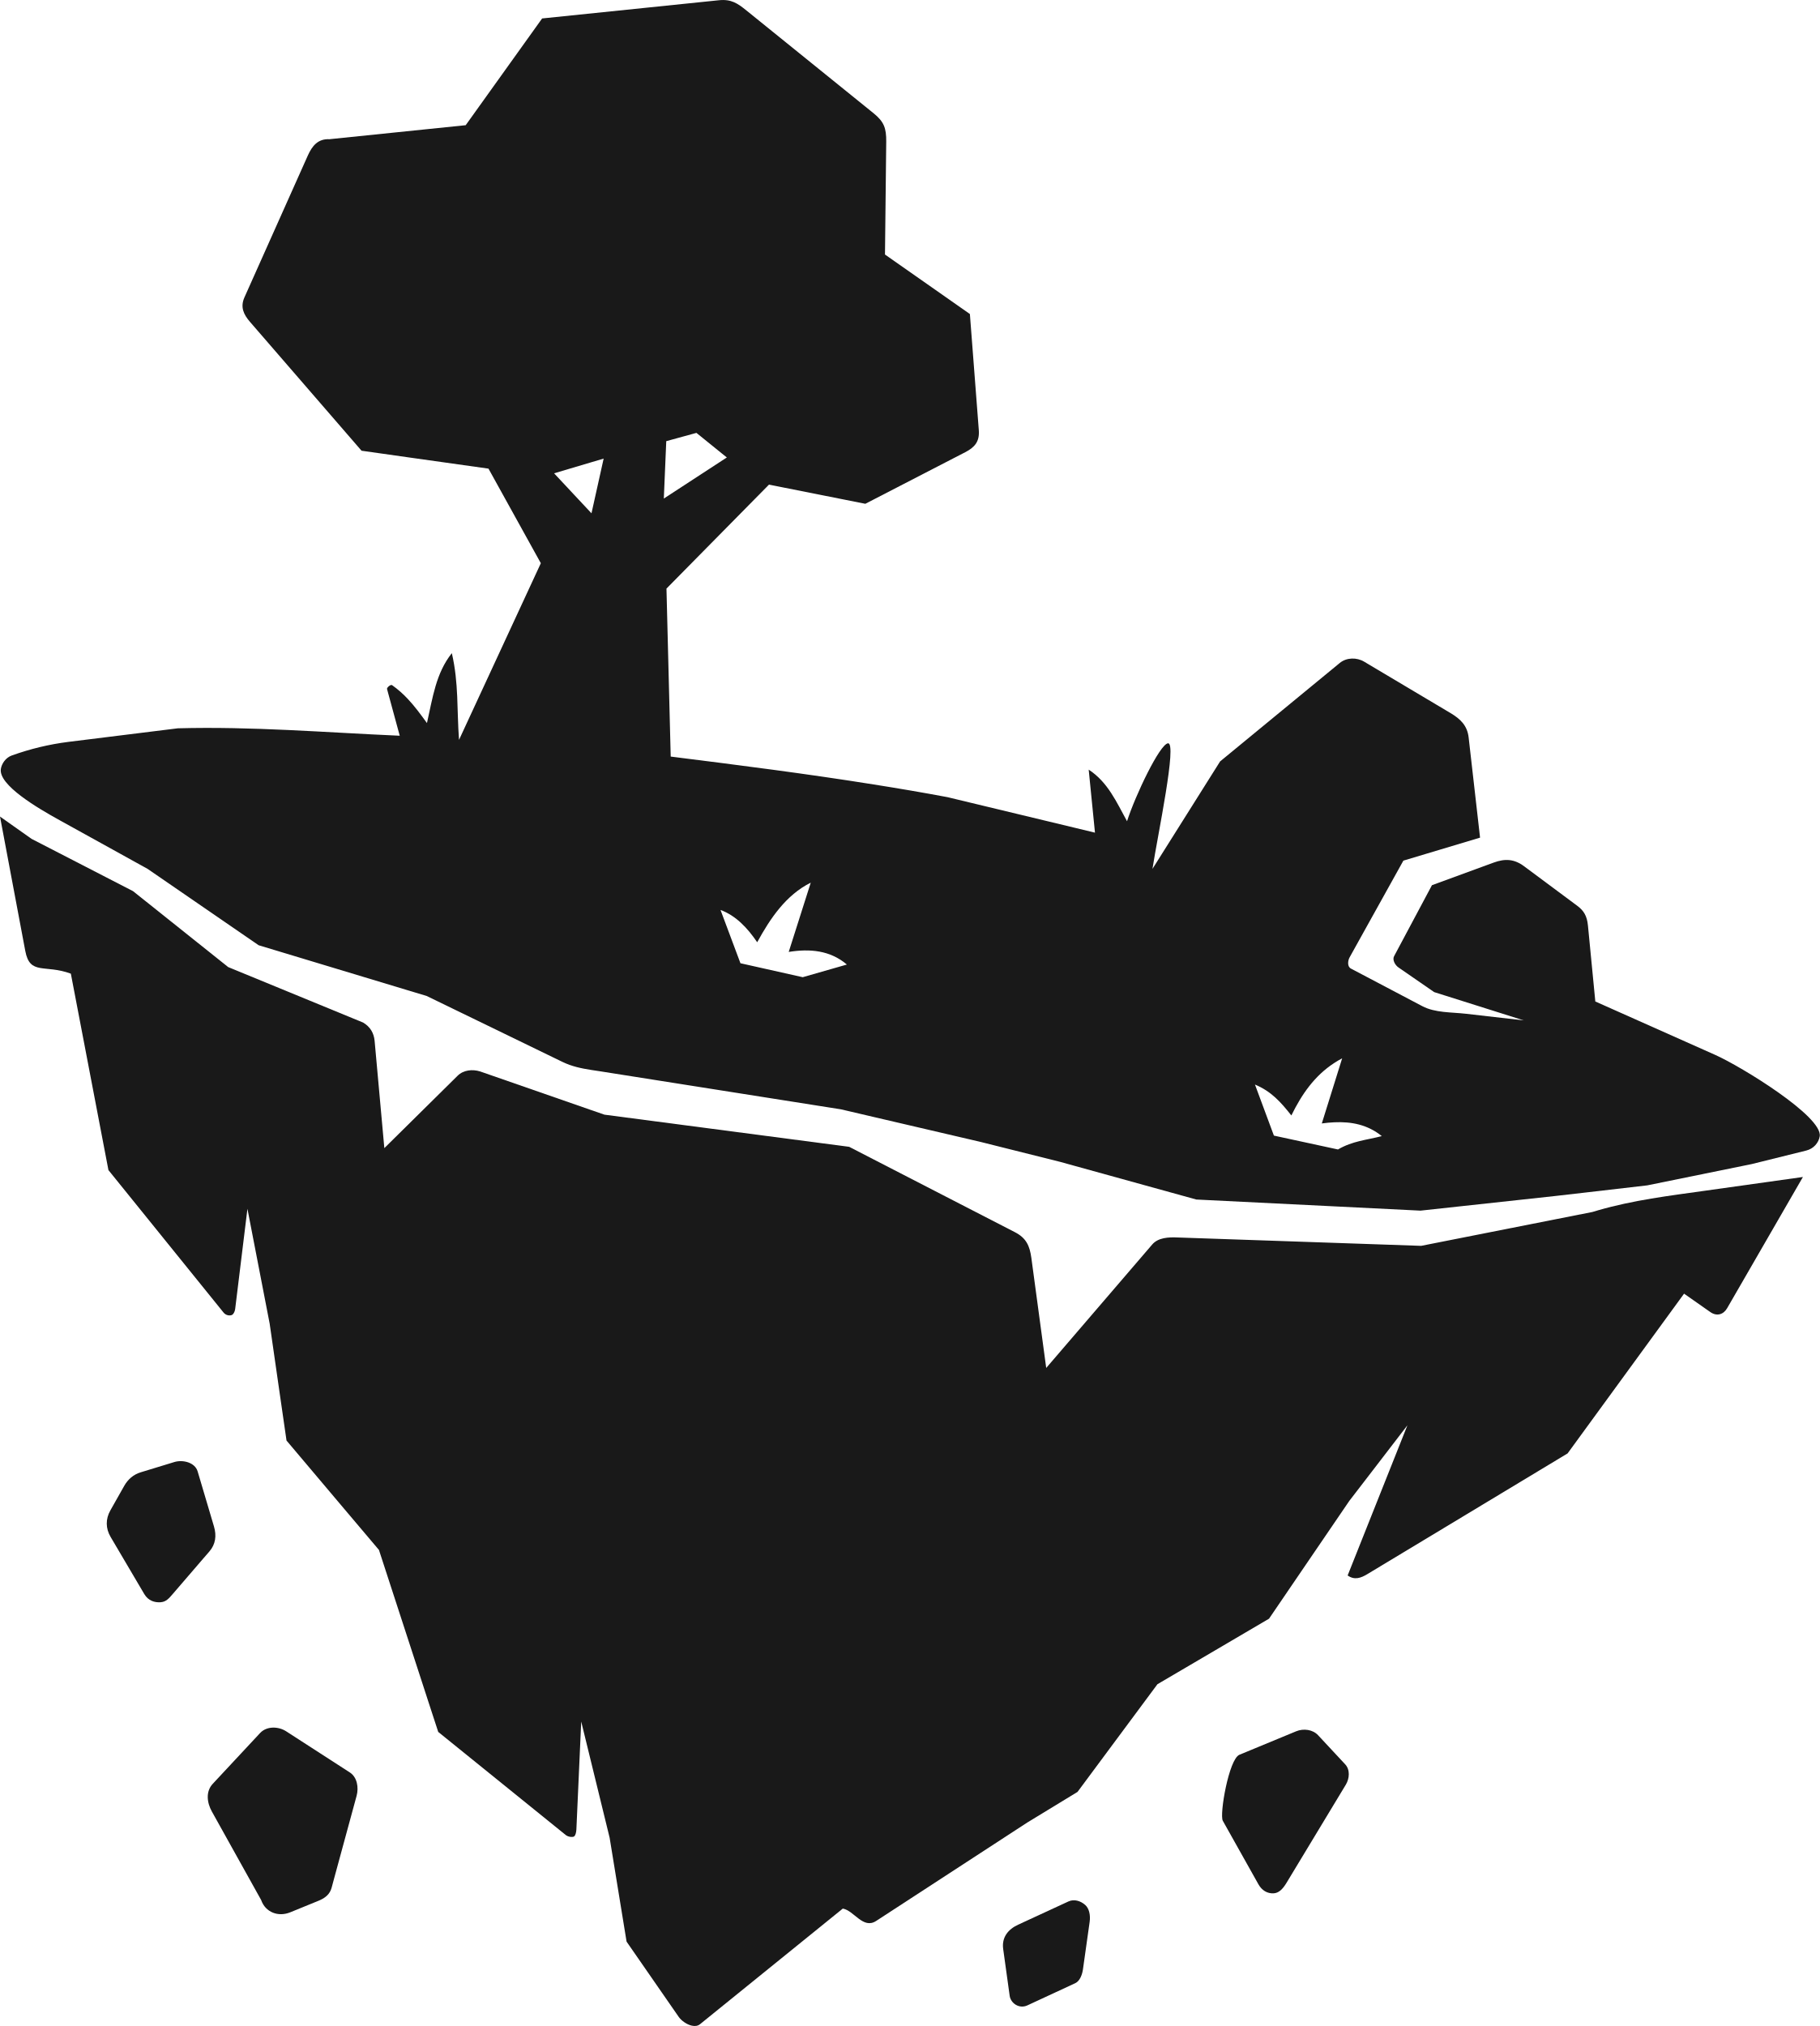
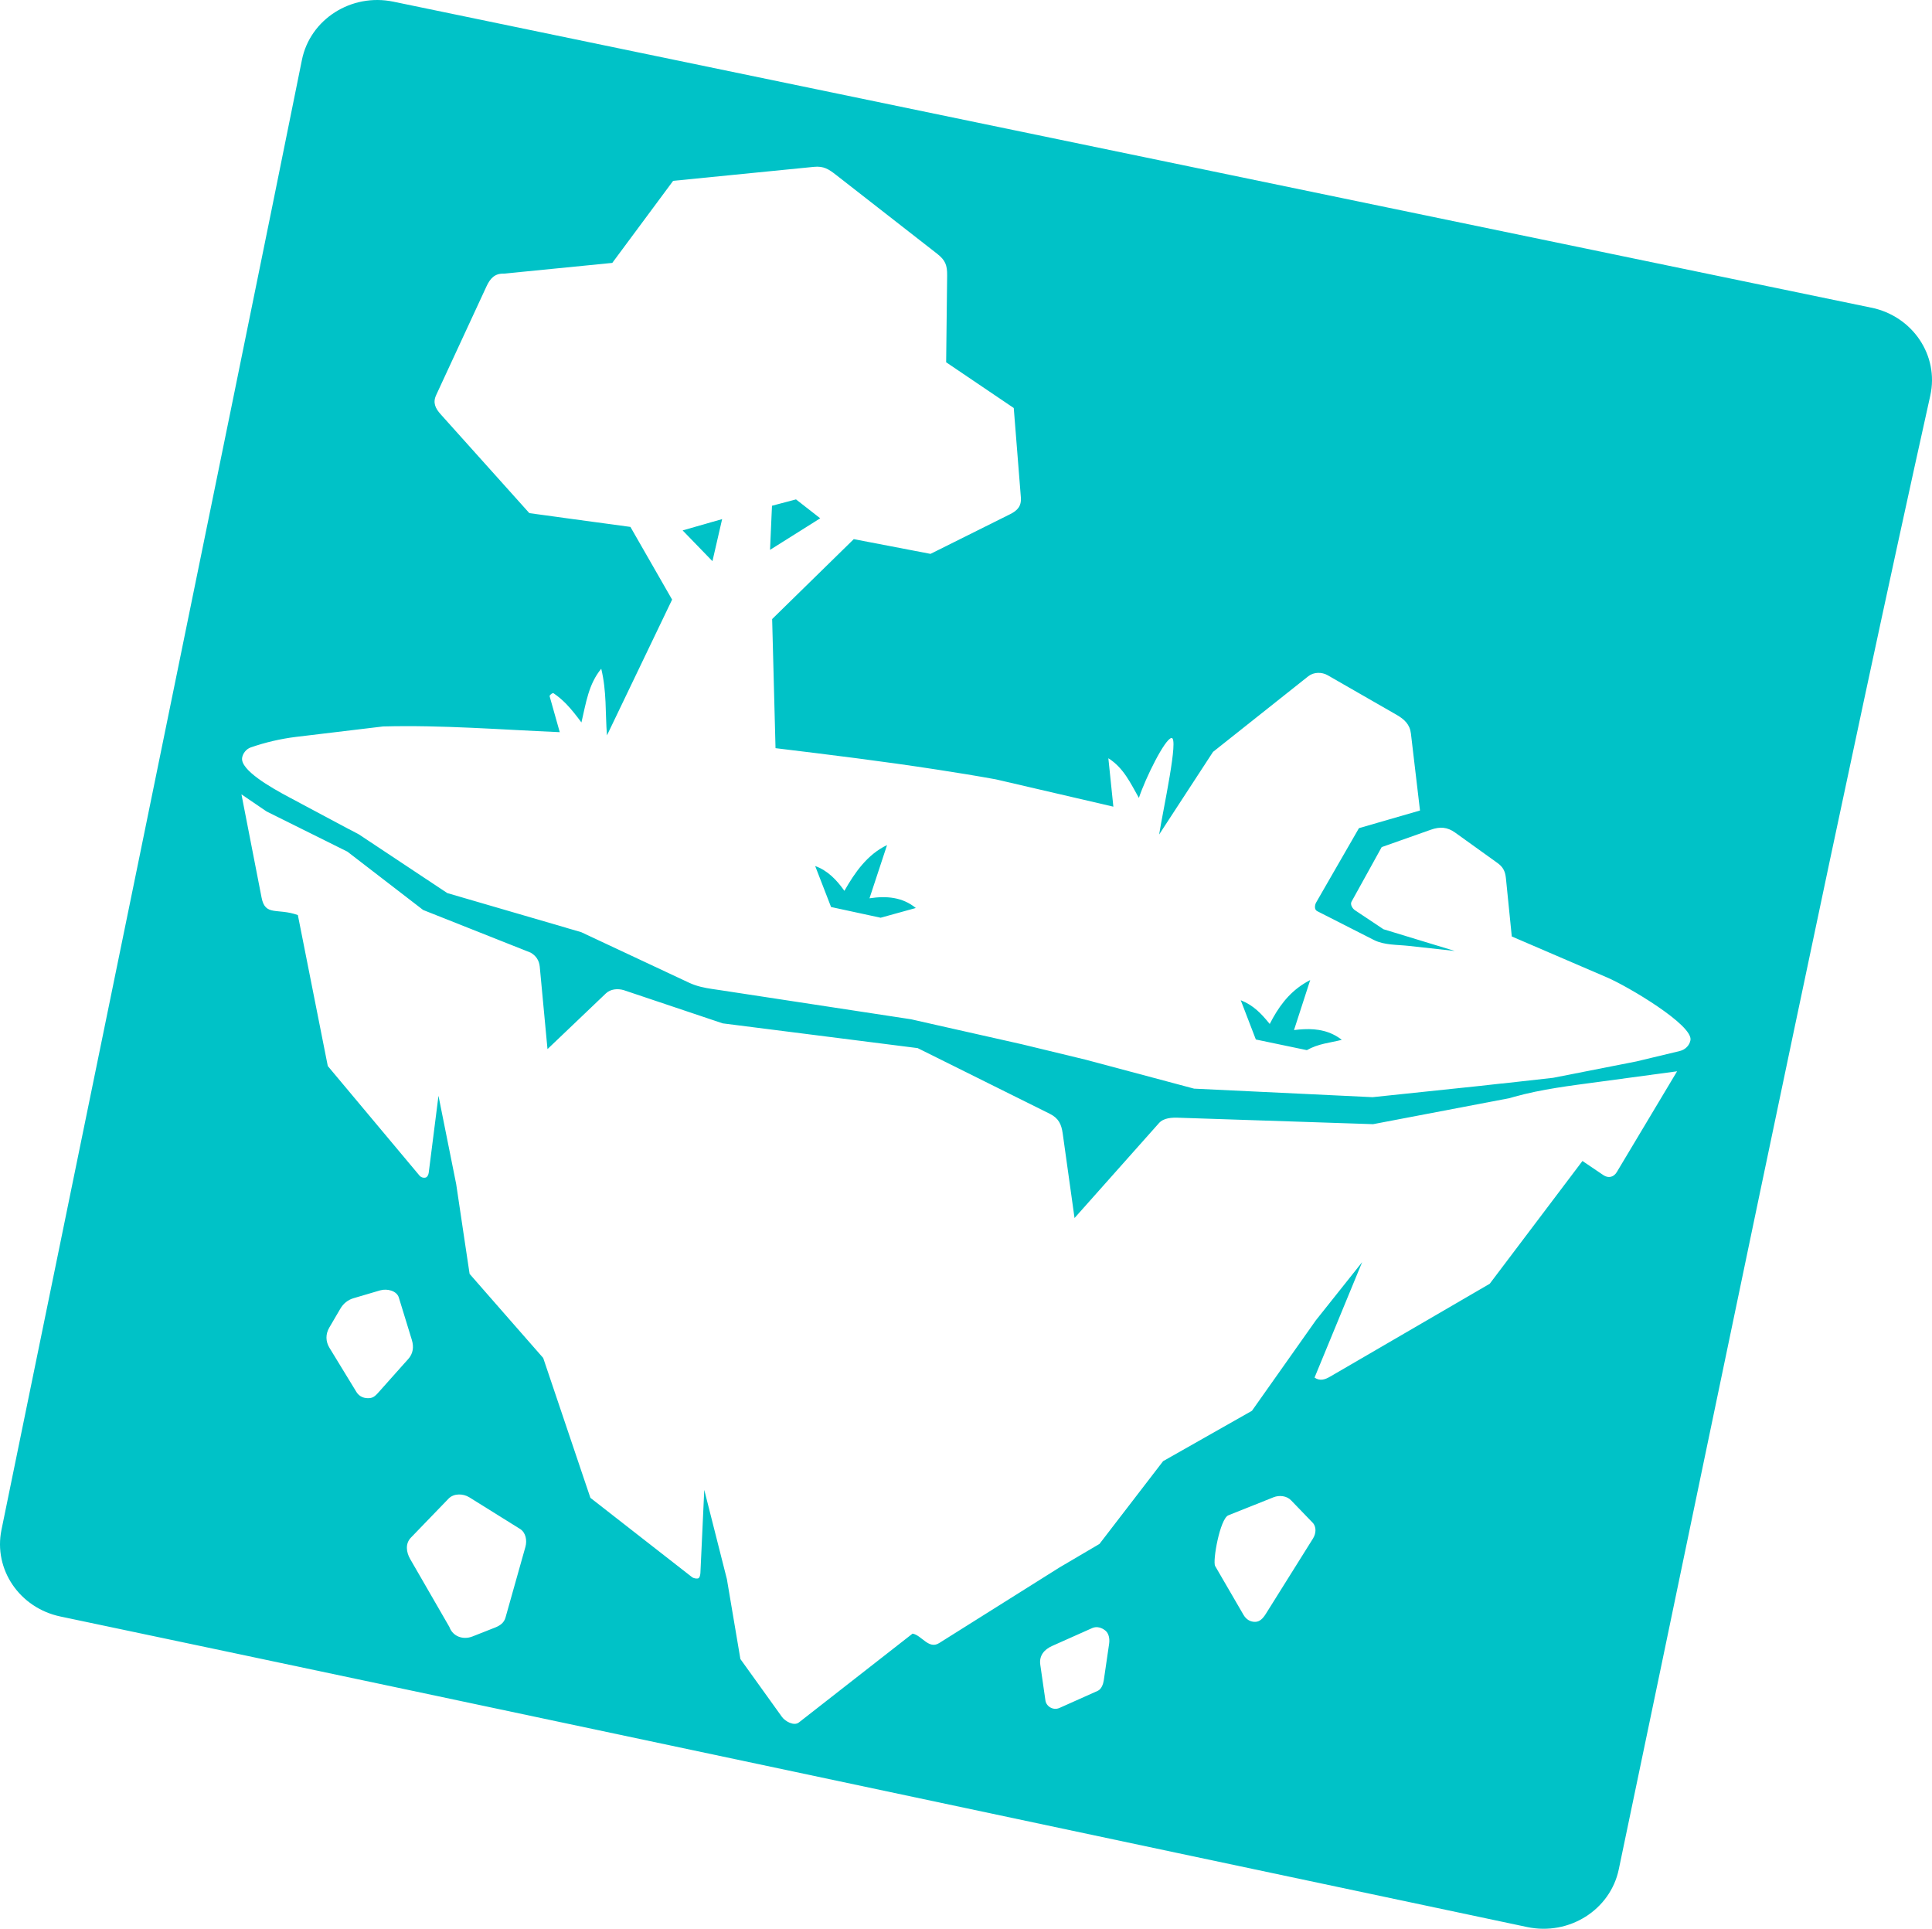
- <svg xmlns="http://www.w3.org/2000/svg" id="Camada_2" data-name="Camada 2" viewBox="0 0 365.02 406.34">
+ <svg xmlns="http://www.w3.org/2000/svg" id="Camada_2" data-name="Camada 2" viewBox="0 0 486.66 485.84">
  <defs>
    <style>
      .cls-1 {
-         fill: #191919;
+         fill: #00c2c7;
      }
    </style>
  </defs>
  <g id="Camada_1-2" data-name="Camada 1">
-     <g>
-       <path class="cls-1" d="M41.98,311.19l-1.18,1.36-6.05,7.03c-.83.96-1.41,1.7-2.55,1.77-1.17.08-2.45-.28-3.26-1.64l-6.76-11.47c-1-1.69-1.02-3.58-.05-5.3l2.78-4.92c.74-1.32,1.86-2.29,3.31-2.73l6.75-2.06s.02-.01.03-.01c1.71-.5,4.11.1,4.64,1.88l3.28,11.06c.54,1.84.34,3.55-.94,5.03Z" />
-       <path class="cls-1" d="M71.53,360.17l-4.44,16.31-.58,2.15c-.05.17-.1.33-.17.48-.46,1.06-1.36,1.66-2.42,2.1l-5.71,2.33c-2.38.97-4.97.02-5.83-2.47l-4.93-8.85-4.95-8.89c-.98-1.75-1.29-4.01.19-5.58l9.48-10.17c1.31-1.41,3.65-1.36,5.22-.35l12.77,8.25c1.48.95,1.82,3.02,1.37,4.69Z" />
-       <path class="cls-1" d="M217.68,382.07c.76.67,1.08,2,.88,3.4l-1.34,9.5c-.14,1-.59,2.34-1.54,2.78l-9.62,4.46c-1.63.75-3.33-.43-3.54-1.93l-1.3-9.37c-.33-2.36,1-3.97,3-4.89l10.09-4.66c1.12-.52,2.43-.13,3.37.71Z" />
-       <path class="cls-1" d="M269.82,353.86c1.01,1.08.87,2.84.13,4.07l-11.92,19.73c-.77,1.27-1.55,2.01-2.56,2.07-1.29.07-2.37-.59-3.06-1.82l-7.14-12.73c-.7-1.25,1.22-12.37,3.33-13.24l11.39-4.71c1.46-.6,3.32-.37,4.4.8l5.43,5.83Z" />
-       <path class="cls-1" d="M342.1,238.8l19.53-2.74-15.19,26.3c-.75,1.31-2.09,1.69-3.37.8l-5.28-3.7-1.29,1.77-22.07,30.27-3.9,2.35-19.97,12.04-16.28,9.81c-1.32.8-2.59,1.26-3.97.28l8.4-21.1,2.73-6.86.86-2.16-.86,1.12-6.07,7.9-4.73,6.15-9.53,13.98-6.57,9.64-13.4,7.87-8.98,5.27-16.03,21.6-10.06,6.13-30.33,19.75c-2.64,1.72-4.42-2.08-6.69-2.48l-28.64,23.19c-.46.37-1.05.43-1.65.29-1.04-.23-2.1-1.02-2.61-1.74l-10.47-15.11-.04-.24-3.36-20.6-5.7-23.3-.97,21.66c-.03.58-.19,1.24-.49,1.4-.36.18-1.18.07-1.65-.31l-25.57-20.67-2.03-6.22-1.02-3.14-8.84-27.14-7.57-8.95-10.97-12.99-1.41-9.75-1.73-12.03-.24-1.66-4.46-23.04-2.46,20.1c-.08.59-.37,1.07-.67,1.2-.46.19-1.2.08-1.66-.49l-19.12-23.66-3.97-4.91-6.86-35.85-.68-3.55c-5.2-1.93-8.21.4-9.14-4.56l-5.07-26.95,6.34,4.48,14.81,7.63,5.51,2.84h.01l19.1,15.24,27.07,11.13c1.41.84,2.15,2.08,2.3,3.66l1.95,21.52,4.69-4.63,10.02-9.9c1.16-1.14,2.95-1.33,4.5-.85l22.34,7.77,2.6.9,49.09,6.45,4.89,2.52,28.37,14.61c2.27,1.17,2.95,2.75,3.28,5.15l2.98,22.07,6.2-7.22,15.06-17.54c1.19-1.39,3.27-1.49,5.06-1.41l31.46,1.08,17.42.6,34.35-6.79,1.11-.33c7.14-2.06,14.19-2.91,21.59-3.95Z" />
-       <path class="cls-1" d="M344.03,211.57l-24.04-10.71-1.48-15.23c-.19-1.93-.82-2.99-2.18-3.99l-10.6-7.88c-2-1.49-3.83-1.6-6.15-.75l-12.36,4.53-7.6,14.25c-.38.72.21,1.78.88,2.24l7.17,4.95,17.96,5.67-11.63-1.33c-2.9-.33-6.14-.17-8.71-1.52l-.4-.21-13.92-7.33c-.78-.41-.62-1.61-.26-2.26l2.3-4.14,8.48-15.25,15.38-4.61-2.29-20.1c-.27-2.37-1.64-3.7-3.64-4.89l-17.33-10.31c-1.47-.87-3.5-.86-4.87.26l-24.01,19.75-13.57,21.56c1.07-6.88,5-25.41,3.11-25.19-1.65.19-6.53,10.39-8.21,15.63-2.1-3.82-3.84-7.84-7.69-10.35l1.26,12.64-3.97-.96-25.61-6.16c-4.96-.93-9.9-1.77-14.83-2.55-13.53-2.16-27.01-3.87-40.69-5.59l-.85-33.69,20.56-20.85,19.33,3.84,1.65-.85,18.38-9.49c1.9-.98,2.9-2.12,2.73-4.41l-1.79-23.31-17.03-11.93.25-22.62c.03-2.74-.45-4.02-2.53-5.71l-25.5-20.61c-1.79-1.45-3.07-2.32-5.55-2.06l-35.44,3.65-15.33,21.41-27.34,2.81c-2.3-.11-3.46,1.34-4.33,3.28l-12.71,28.44c-.87,1.95-.17,3.43,1.11,4.91l22.38,25.85,4.33.61,4.93.7,16.2,2.28,10.5,18.97-16.41,35.43c-.45-6.03-.04-11.36-1.44-17.39-3.2,4.02-3.84,8.93-4.99,14.02-1.25-1.72-2.45-3.36-3.86-4.86-.93-.99-1.95-1.9-3.13-2.74-.3-.21-1.09.5-1.02.76l.22.82,2.33,8.56c-15.07-.66-29.57-1.89-44.5-1.49l-21.93,2.72c-3.96.5-7.69,1.41-11.38,2.73-1.24.44-2.04,1.65-2.2,2.71-.48,3.19,7.18,7.74,11.85,10.31l10.62,5.87,4.48,2.48,2.48,1.37,22.28,15.32,29.9,9.03,3.79,1.14,27.23,13.22c1.92.93,3.8,1.31,5.84,1.63.6.09,1.21.18,1.85.28l48.19,7.61,6.54,1.53,21.4,4.99,16.12,4.04,2.92.81,24.3,6.72,27.67,1.37,17.29.86,26.88-2.92,5.67-.65,12.94-1.5,20.95-4.27,10.93-2.71c1.49-.37,2.48-1.54,2.71-2.84.69-3.94-15.71-14.01-20.97-16.35ZM118.64,102.95l-7.5-8.02,7.5-2.23,2.44-.72-2.44,10.97ZM133.53,91.01l.11-2.53,6.05-1.66,5.18,4.19.92.74-12.64,8.24.38-8.98ZM161.01,195.99l-12.49-2.8-4-10.69c3.11,1.16,5.37,3.57,7.36,6.48,2.59-4.74,5.76-9.48,10.74-11.95l-4.42,13.89c4.27-.68,8.31-.32,11.67,2.53l-8.86,2.54ZM268.37,230.54l-.74-.16-12.11-2.62-3.8-10.24c3.24,1.35,5.15,3.47,7.3,6.2,2.08-4.24,4.63-7.94,8.61-10.53.5-.33,1.03-.64,1.58-.93l-1.58,5.06-2.5,8c.84-.11,1.68-.2,2.5-.23,3.47-.16,6.7.48,9.53,2.77-3.03.79-5.84.96-8.79,2.68Z" />
-     </g>
+     <path class="cls-1" d="M179.46,131.46l-7.5,2.15,7.5,7.74,2.44-10.59-2.44.69ZM205.69,129.83l-5.18-4.04-6.05,1.6-.11,2.44-.38,8.67,12.64-7.95-.92-.71ZM219.02,226.27l4.42-13.41c-4.98,2.38-8.15,6.96-10.74,11.53-1.99-2.81-4.25-5.14-7.36-6.25l4,10.32,12.49,2.7,8.86-2.45c-3.36-2.75-7.4-3.1-11.67-2.44ZM328.45,259.25c-.82.03-1.66.12-2.5.22l2.5-7.72,1.58-4.88c-.55.28-1.08.58-1.58.9-3.98,2.5-6.53,6.07-8.61,10.16-2.15-2.64-4.06-4.68-7.3-5.98l3.8,9.88,12.11,2.53.74.15c2.95-1.66,5.76-1.82,8.79-2.59-2.83-2.21-6.06-2.83-9.53-2.67ZM328.45,259.25c-.82.03-1.66.12-2.5.22l2.5-7.72,1.58-4.88c-.55.28-1.08.58-1.58.9-3.98,2.5-6.53,6.07-8.61,10.16-2.15-2.64-4.06-4.68-7.3-5.98l3.8,9.88,12.11,2.53.74.15c2.95-1.66,5.76-1.82,8.79-2.59-2.83-2.21-6.06-2.83-9.53-2.67ZM219.02,226.27l4.42-13.41c-4.98,2.38-8.15,6.96-10.74,11.53-1.99-2.81-4.25-5.14-7.36-6.25l4,10.32,12.49,2.7,8.86-2.45c-3.36-2.75-7.4-3.1-11.67-2.44ZM205.69,129.83l-5.18-4.04-6.05,1.6-.11,2.44-.38,8.67,12.64-7.95-.92-.71ZM179.46,131.46l-7.5,2.15,7.5,7.74,2.44-10.59-2.44.69ZM179.46,131.46l-7.5,2.15,7.5,7.74,2.44-10.59-2.44.69ZM205.69,129.83l-5.18-4.04-6.05,1.6-.11,2.44-.38,8.67,12.64-7.95-.92-.71ZM219.02,226.27l4.42-13.41c-4.98,2.38-8.15,6.96-10.74,11.53-1.99-2.81-4.25-5.14-7.36-6.25l4,10.32,12.49,2.7,8.86-2.45c-3.36-2.75-7.4-3.1-11.67-2.44ZM328.45,259.25c-.82.03-1.66.12-2.5.22l2.5-7.72,1.58-4.88c-.55.28-1.08.58-1.58.9-3.98,2.5-6.53,6.07-8.61,10.16-2.15-2.64-4.06-4.68-7.3-5.98l3.8,9.88,12.11,2.53.74.15c2.95-1.66,5.76-1.82,8.79-2.59-2.83-2.21-6.06-2.83-9.53-2.67ZM328.45,259.25c-.82.03-1.66.12-2.5.22l2.5-7.72,1.58-4.88c-.55.28-1.08.58-1.58.9-3.98,2.5-6.53,6.07-8.61,10.16-2.15-2.64-4.06-4.68-7.3-5.98l3.8,9.88,12.11,2.53.74.15c2.95-1.66,5.76-1.82,8.79-2.59-2.83-2.21-6.06-2.83-9.53-2.67ZM219.02,226.27l4.42-13.41c-4.98,2.38-8.15,6.96-10.74,11.53-1.99-2.81-4.25-5.14-7.36-6.25l4,10.32,12.49,2.7,8.86-2.45c-3.36-2.75-7.4-3.1-11.67-2.44ZM205.69,129.83l-5.18-4.04-6.05,1.6-.11,2.44-.38,8.67,12.64-7.95-.92-.71ZM179.46,131.46l-7.5,2.15,7.5,7.74,2.44-10.59-2.44.69ZM179.46,131.46l-7.5,2.15,7.5,7.74,2.44-10.59-2.44.69ZM205.69,129.83l-5.18-4.04-6.05,1.6-.11,2.44-.38,8.67,12.64-7.95-.92-.71ZM219.02,226.27l4.42-13.41c-4.98,2.38-8.15,6.96-10.74,11.53-1.99-2.81-4.25-5.14-7.36-6.25l4,10.32,12.49,2.7,8.86-2.45c-3.36-2.75-7.4-3.1-11.67-2.44ZM328.45,259.25c-.82.03-1.66.12-2.5.22l2.5-7.72,1.58-4.88c-.55.28-1.08.58-1.58.9-3.98,2.5-6.53,6.07-8.61,10.16-2.15-2.64-4.06-4.68-7.3-5.98l3.8,9.88,12.11,2.53.74.15c2.95-1.66,5.76-1.82,8.79-2.59-2.83-2.21-6.06-2.83-9.53-2.67ZM378.29,272.91l-5.67.63-26.88,2.82-17.29-.83-27.67-1.32-24.3-6.49-2.92-.78-16.12-3.9-21.4-4.82-6.54-1.48-48.19-7.35c-.64-.1-1.25-.18-1.85-.27-2.04-.31-3.92-.68-5.84-1.57l-27.23-12.76-3.79-1.1v26.09l10.02-9.56c1.16-1.1,2.95-1.28,4.5-.82l22.34,7.5,2.6.87,49.09,6.23,4.89,2.43,28.37,14.1c2.27,1.13,2.95,2.65,3.28,4.97l2.98,21.3,6.2-6.97,15.06-16.93c1.19-1.34,3.27-1.44,5.06-1.36l31.46,1.04,17.42.58,34.35-6.55c.37-.11.74-.21,1.11-.32l-3.04-3.39ZM342.26,318.99v1l.86-2.08-.86,1.08ZM328.45,259.25v5.11l.74.15c2.95-1.66,5.76-1.82,8.79-2.59-2.83-2.21-6.06-2.83-9.53-2.67ZM328.45,247.76v3.99l1.58-4.88c-.55.28-1.08.58-1.58.9ZM328.45,259.25c-.82.03-1.66.12-2.5.22l2.5-7.72,1.58-4.88c-.55.28-1.08.58-1.58.9-3.98,2.5-6.53,6.07-8.61,10.16-2.15-2.64-4.06-4.68-7.3-5.98l3.8,9.88,12.11,2.53.74.15c2.95-1.66,5.76-1.82,8.79-2.59-2.83-2.21-6.06-2.83-9.53-2.67ZM219.02,226.27l4.42-13.41c-4.98,2.38-8.15,6.96-10.74,11.53-1.99-2.81-4.25-5.14-7.36-6.25l4,10.32,12.49,2.7,8.86-2.45c-3.36-2.75-7.4-3.1-11.67-2.44ZM205.69,129.83l-5.18-4.04-6.05,1.6-.11,2.44-.38,8.67,12.64-7.95-.92-.71ZM179.46,131.46l-7.5,2.15,7.5,7.74,2.44-10.59-2.44.69ZM179.46,131.46l-7.5,2.15,7.5,7.74,2.44-10.59-2.44.69ZM205.69,129.83l-5.18-4.04-6.05,1.6-.11,2.44-.38,8.67,12.64-7.95-.92-.71ZM219.02,226.27l4.42-13.41c-4.98,2.38-8.15,6.96-10.74,11.53-1.99-2.81-4.25-5.14-7.36-6.25l4,10.32,12.49,2.7,8.86-2.45c-3.36-2.75-7.4-3.1-11.67-2.44ZM328.45,259.25c-.82.03-1.66.12-2.5.22l2.5-7.72,1.58-4.88c-.55.28-1.08.58-1.58.9-3.98,2.5-6.53,6.07-8.61,10.16-2.15-2.64-4.06-4.68-7.3-5.98l3.8,9.88,12.11,2.53.74.15c2.95-1.66,5.76-1.82,8.79-2.59-2.83-2.21-6.06-2.83-9.53-2.67ZM378.29,272.91l-5.67.63-26.88,2.82-17.29-.83-27.67-1.32-24.3-6.49-2.92-.78-16.12-3.9-21.4-4.82-6.54-1.48-48.19-7.35c-.64-.1-1.25-.18-1.85-.27-2.04-.31-3.92-.68-5.84-1.57l-27.23-12.76-3.79-1.1v26.09l10.02-9.56c1.16-1.1,2.95-1.28,4.5-.82l22.34,7.5,2.6.87,49.09,6.23,4.89,2.43,28.37,14.1c2.27,1.13,2.95,2.65,3.28,4.97l2.98,21.3,6.2-6.97,15.06-16.93c1.19-1.34,3.27-1.44,5.06-1.36l31.46,1.04,17.42.58,34.35-6.55c.37-.11.74-.21,1.11-.32l-3.04-3.39ZM342.26,318.99v1l.86-2.08-.86,1.08ZM328.45,259.25c-.82.03-1.66.12-2.5.22l2.5-7.72,1.58-4.88c-.55.28-1.08.58-1.58.9-3.98,2.5-6.53,6.07-8.61,10.16-2.15-2.64-4.06-4.68-7.3-5.98l3.8,9.88,12.11,2.53.74.15c2.95-1.66,5.76-1.82,8.79-2.59-2.83-2.21-6.06-2.83-9.53-2.67ZM219.02,226.27l4.42-13.41c-4.98,2.38-8.15,6.96-10.74,11.53-1.99-2.81-4.25-5.14-7.36-6.25l4,10.32,12.49,2.7,8.86-2.45c-3.36-2.75-7.4-3.1-11.67-2.44ZM205.69,129.83l-5.18-4.04-6.05,1.6-.11,2.44-.38,8.67,12.64-7.95-.92-.71ZM179.46,131.46l-7.5,2.15,7.5,7.74,2.44-10.59-2.44.69ZM179.46,131.46l-7.5,2.15,7.5,7.74,2.44-10.59-2.44.69ZM205.69,129.83l-5.18-4.04-6.05,1.6-.11,2.44-.38,8.67,12.64-7.95-.92-.71ZM219.02,226.27l4.42-13.41c-4.98,2.38-8.15,6.96-10.74,11.53-1.99-2.81-4.25-5.14-7.36-6.25l4,10.32,12.49,2.7,8.86-2.45c-3.36-2.75-7.4-3.1-11.67-2.44ZM328.45,259.25c-.82.03-1.66.12-2.5.22l2.5-7.72,1.58-4.88c-.55.28-1.08.58-1.58.9-3.98,2.5-6.53,6.07-8.61,10.16-2.15-2.64-4.06-4.68-7.3-5.98l3.8,9.88,12.11,2.53.74.15c2.95-1.66,5.76-1.82,8.79-2.59-2.83-2.21-6.06-2.83-9.53-2.67ZM378.29,272.91l-5.67.63-26.88,2.82-17.29-.83-27.67-1.32-24.3-6.49-2.92-.78-16.12-3.9-21.4-4.82-6.54-1.48-48.19-7.35c-.64-.1-1.25-.18-1.85-.27-2.04-.31-3.92-.68-5.84-1.57l-27.23-12.76-3.79-1.1v26.09l10.02-9.56c1.16-1.1,2.95-1.28,4.5-.82l22.34,7.5,2.6.87,49.09,6.23,4.89,2.43,28.37,14.1c2.27,1.13,2.95,2.65,3.28,4.97l2.98,21.3,6.2-6.97,15.06-16.93c1.19-1.34,3.27-1.44,5.06-1.36l31.46,1.04,17.42.58,34.35-6.55c.37-.11.74-.21,1.11-.32l-3.04-3.39ZM342.26,318.99v1l.86-2.08-.86,1.08ZM328.45,259.25c-.82.03-1.66.12-2.5.22l2.5-7.72,1.58-4.88c-.55.28-1.08.58-1.58.9-3.98,2.5-6.53,6.07-8.61,10.16-2.15-2.64-4.06-4.68-7.3-5.98l3.8,9.88,12.11,2.53.74.15c2.95-1.66,5.76-1.82,8.79-2.59-2.83-2.21-6.06-2.83-9.53-2.67ZM219.02,226.27l4.42-13.41c-4.98,2.38-8.15,6.96-10.74,11.53-1.99-2.81-4.25-5.14-7.36-6.25l4,10.32,12.49,2.7,8.86-2.45c-3.36-2.75-7.4-3.1-11.67-2.44ZM205.69,129.83l-5.18-4.04-6.05,1.6-.11,2.44-.38,8.67,12.64-7.95-.92-.71ZM179.46,131.46l-7.5,2.15,7.5,7.74,2.44-10.59-2.44.69ZM179.46,131.46l-7.5,2.15,7.5,7.74,2.44-10.59-2.44.69ZM205.69,129.83l-5.18-4.04-6.05,1.6-.11,2.44-.38,8.67,12.64-7.95-.92-.71ZM219.02,226.27l4.42-13.41c-4.98,2.38-8.15,6.96-10.74,11.53-1.99-2.81-4.25-5.14-7.36-6.25l4,10.32,12.49,2.7,8.86-2.45c-3.36-2.75-7.4-3.1-11.67-2.44ZM328.45,259.25c-.82.03-1.66.12-2.5.22l2.5-7.72,1.58-4.88c-.55.28-1.08.58-1.58.9-3.98,2.5-6.53,6.07-8.61,10.16-2.15-2.64-4.06-4.68-7.3-5.98l3.8,9.88,12.11,2.53.74.15c2.95-1.66,5.76-1.82,8.79-2.59-2.83-2.21-6.06-2.83-9.53-2.67ZM378.29,272.91l-5.67.63-26.88,2.82-17.29-.83-27.67-1.32-24.3-6.49-2.92-.78-16.12-3.9-21.4-4.82-6.54-1.48-48.19-7.35c-.64-.1-1.25-.18-1.85-.27-2.04-.31-3.92-.68-5.84-1.57l-27.23-12.76-3.79-1.1v26.09l10.02-9.56c1.16-1.1,2.95-1.28,4.5-.82l22.34,7.5,2.6.87,49.09,6.23,4.89,2.43,28.37,14.1c2.27,1.13,2.95,2.65,3.28,4.97l2.98,21.3,6.2-6.97,15.06-16.93c1.19-1.34,3.27-1.44,5.06-1.36l31.46,1.04,17.42.58,34.35-6.55c.37-.11.74-.21,1.11-.32l-3.04-3.39ZM342.26,318.99v1l.86-2.08-.86,1.08ZM328.45,259.25c-.82.03-1.66.12-2.5.22l2.5-7.72,1.58-4.88c-.55.28-1.08.58-1.58.9-3.98,2.5-6.53,6.07-8.61,10.16-2.15-2.64-4.06-4.68-7.3-5.98l3.8,9.88,12.11,2.53.74.15c2.95-1.66,5.76-1.82,8.79-2.59-2.83-2.21-6.06-2.83-9.53-2.67ZM219.02,226.27l4.42-13.41c-4.98,2.38-8.15,6.96-10.74,11.53-1.99-2.81-4.25-5.14-7.36-6.25l4,10.32,12.49,2.7,8.86-2.45c-3.36-2.75-7.4-3.1-11.67-2.44ZM205.69,129.83l-5.18-4.04-6.05,1.6-.11,2.44-.38,8.67,12.64-7.95-.92-.71ZM179.46,131.46l-7.5,2.15,7.5,7.74,2.44-10.59-2.44.69ZM179.46,131.46l-7.5,2.15,7.5,7.74,2.44-10.59-2.44.69ZM205.69,129.83l-5.18-4.04-6.05,1.6-.11,2.44-.38,8.67,12.64-7.95-.92-.71ZM219.02,226.27l4.42-13.41c-4.98,2.38-8.15,6.96-10.74,11.53-1.99-2.81-4.25-5.14-7.36-6.25l4,10.32,12.49,2.7,8.86-2.45c-3.36-2.75-7.4-3.1-11.67-2.44ZM328.45,259.25c-.82.03-1.66.12-2.5.22l2.5-7.72,1.58-4.88c-.55.28-1.08.58-1.58.9-3.98,2.5-6.53,6.07-8.61,10.16-2.15-2.64-4.06-4.68-7.3-5.98l3.8,9.88,12.11,2.53.74.15c2.95-1.66,5.76-1.82,8.79-2.59-2.83-2.21-6.06-2.83-9.53-2.67ZM378.29,272.91l-5.67.63-26.88,2.82-17.29-.83-27.67-1.32-24.3-6.49-2.92-.78-16.12-3.9-21.4-4.82-6.54-1.48-48.19-7.35c-.64-.1-1.25-.18-1.85-.27-2.04-.31-3.92-.68-5.84-1.57l-27.23-12.76-3.79-1.1v26.09l10.02-9.56c1.16-1.1,2.95-1.28,4.5-.82l22.34,7.5,2.6.87,49.09,6.23,4.89,2.43,28.37,14.1c2.27,1.13,2.95,2.65,3.28,4.97l2.98,21.3,6.2-6.97,15.06-16.93c1.19-1.34,3.27-1.44,5.06-1.36l31.46,1.04,17.42.58,34.35-6.55c.37-.11.74-.21,1.11-.32l-3.04-3.39ZM342.26,319.99l.86-2.08-.86,1.08v1ZM328.45,259.25c-.82.03-1.66.12-2.5.22l2.5-7.72,1.58-4.88c-.55.28-1.08.58-1.58.9-3.98,2.5-6.53,6.07-8.61,10.16-2.15-2.64-4.06-4.68-7.3-5.98l3.8,9.88,12.11,2.53.74.15c2.95-1.66,5.76-1.82,8.79-2.59-2.83-2.21-6.06-2.83-9.53-2.67ZM219.02,226.27l4.42-13.41c-4.98,2.38-8.15,6.96-10.74,11.53-1.99-2.81-4.25-5.14-7.36-6.25l4,10.32,12.49,2.7,8.86-2.45c-3.36-2.75-7.4-3.1-11.67-2.44ZM205.69,129.83l-5.18-4.04-6.05,1.6-.11,2.44-.38,8.67,12.64-7.95-.92-.71ZM171.96,133.61l7.5,7.74,2.44-10.59-2.44.69-7.5,2.15ZM471.38,77.5L99.08.42c-10.58-2.19-20.96,4.42-23.03,14.68-8.05,40.01-24.82,122.08-41.04,201.26-5.93,28.95-11.78,57.5-17.11,83.47-.79,3.87-1.57,7.68-2.34,11.43-2.64,12.88-5.13,24.98-7.39,36.03-3.04,14.83-5.69,27.74-7.8,38.05-2.04,9.97,4.56,19.67,14.85,21.83,108.15,22.73,261.14,55.34,369.47,78.22,10.55,2.22,20.93-4.31,23.07-14.53,6.35-30.29,13.39-64.16,20.77-99.61,4.09-19.63,8.29-39.74,12.52-60,.8-3.8,1.59-7.62,2.39-11.43,2.79-13.34,5.59-26.72,8.4-40.03,12-57.08,23.92-113.02,34.39-160.16,2.23-10.07-4.41-19.98-14.85-22.14ZM109.85,99.55l12.71-27.45c.87-1.87,2.03-3.27,4.33-3.17l27.34-2.71,15.33-20.67,35.44-3.52c2.48-.25,3.76.59,5.55,1.99l25.5,19.89c2.08,1.63,2.56,2.87,2.53,5.51l-.25,21.83,17.03,11.52,1.79,22.5c.17,2.21-.83,3.31-2.73,4.26l-18.38,9.16-1.65.82-19.33-3.71-20.56,20.13.85,32.52c13.68,1.66,27.16,3.31,40.69,5.4,4.93.75,9.87,1.56,14.83,2.46l25.61,5.95,3.97.93-1.26-12.2c3.85,2.42,5.59,6.3,7.69,9.99,1.68-5.06,6.56-14.9,8.21-15.09,1.89-.21-2.04,17.67-3.11,24.31l13.57-20.81,24.01-19.06c1.37-1.08,3.4-1.09,4.87-.25l17.33,9.95c2,1.15,3.37,2.43,3.64,4.72l2.29,19.4-15.38,4.45-8.48,14.72-2.3,4c-.36.63-.52,1.79.26,2.18l13.92,7.08.4.2c2.57,1.3,5.81,1.15,8.71,1.47l11.63,1.28-17.96-5.47-7.17-4.78c-.67-.44-1.26-1.47-.88-2.16l7.6-13.75,12.36-4.37c2.32-.82,4.15-.71,6.15.72l10.6,7.61c1.36.97,1.99,1.99,2.18,3.85l1.48,14.7,24.04,10.34c5.26,2.26,21.66,11.98,20.97,15.78-.23,1.25-1.22,2.38-2.71,2.74l-10.93,2.62-20.95,4.12-12.94,1.45-5.67.63-26.88,2.82-17.29-.83-27.67-1.32-24.3-6.49-2.92-.78-16.12-3.9-21.4-4.82-6.54-1.48-48.19-7.35c-.64-.1-1.25-.18-1.85-.27-2.04-.31-3.92-.68-5.84-1.57l-27.23-12.76-3.79-1.1-29.9-8.72-22.28-14.79-2.48-1.32-4.48-2.39-10.62-5.67c-4.67-2.48-12.33-6.87-11.85-9.95.16-1.02.96-2.19,2.2-2.62,3.69-1.27,7.42-2.15,11.38-2.64l21.93-2.63c14.93-.39,29.43.8,44.5,1.44l-2.33-8.26-.22-.79c-.07-.25.72-.94,1.02-.73,1.18.81,2.2,1.69,3.13,2.64,1.41,1.45,2.61,3.03,3.86,4.69,1.15-4.91,1.79-9.65,4.99-13.53,1.4,5.82.99,10.97,1.44,16.79l16.41-34.2-10.5-18.31-16.2-2.2-4.93-.68-4.33-.59-22.38-24.95c-1.28-1.43-1.98-2.86-1.11-4.74ZM89.76,350.58l-6.76-11.07c-1-1.63-1.02-3.46-.05-5.12l2.78-4.75c.74-1.27,1.86-2.21,3.31-2.64l6.75-1.99s.02,0,.03,0c1.71-.48,4.11.1,4.64,1.81l3.28,10.68c.54,1.78.34,3.43-.94,4.86l-1.18,1.31-6.05,6.79c-.83.93-1.41,1.64-2.55,1.71-1.17.08-2.45-.27-3.26-1.58ZM132.35,389.63l-5.02,17.82c-.37,1.31-1.38,2.01-2.59,2.49l-5.71,2.25c-2.38.94-4.97.02-5.83-2.38l-9.88-17.12c-.98-1.69-1.29-3.87.19-5.39l9.48-9.82c1.31-1.36,3.65-1.31,5.22-.34l12.77,7.96c1.48.92,1.82,2.91,1.37,4.53ZM279.38,414.05l-1.34,9.17c-.14.97-.59,2.26-1.54,2.68l-9.62,4.3c-1.63.72-3.33-.42-3.54-1.86l-1.3-9.04c-.33-2.28,1-3.83,3-4.72l10.09-4.5c1.12-.5,2.43-.13,3.37.69.76.65,1.08,1.93.88,3.28ZM330.77,387.47l-11.92,19.04c-.77,1.23-1.55,1.94-2.56,2-1.29.07-2.37-.57-3.06-1.76l-7.14-12.29c-.7-1.21,1.22-11.94,3.33-12.78l11.39-4.55c1.46-.58,3.32-.36,4.4.77l5.43,5.63c1.01,1.04.87,2.74.13,3.93ZM331.13,346.98l8.4-20.37,2.73-6.62.86-2.08-.86,1.08-6.07,7.63-4.73,5.94-9.53,13.49-6.57,9.3-13.4,7.6-8.98,5.09-16.03,20.85-10.06,5.92-30.33,19.06c-2.64,1.66-4.42-2.01-6.69-2.39l-28.64,22.38c-1.24.97-3.46-.29-4.26-1.4l-10.47-14.58-3.4-20.12-5.7-22.49-.97,20.91c-.03.56-.19,1.2-.49,1.35-.36.17-1.18.07-1.65-.3l-25.57-19.95-2.03-6-1.02-3.03-8.84-26.2-7.57-8.64-10.97-12.54-1.41-9.41-1.73-11.61-.24-1.6-4.46-22.24-2.46,19.4c-.08.57-.37,1.03-.67,1.16-.46.18-1.2.08-1.66-.47l-19.12-22.84-3.97-4.74-6.86-34.6-.68-3.43c-5.2-1.86-8.21.39-9.14-4.4l-5.07-26.01,6.34,4.32,14.81,7.36,5.51,2.74h.01l19.1,14.71,27.07,10.74c1.41.81,2.15,2.01,2.3,3.53l1.95,20.77,4.69-4.47,10.02-9.56c1.16-1.1,2.95-1.28,4.5-.82l22.34,7.5,2.6.87,49.09,6.23,4.89,2.43,28.37,14.1c2.27,1.13,2.95,2.65,3.28,4.97l2.98,21.3,6.2-6.97,15.06-16.93c1.19-1.34,3.27-1.44,5.06-1.36l31.46,1.04,17.42.58,34.35-6.55c.37-.11.74-.21,1.11-.32,7.14-1.99,14.19-2.81,21.59-3.81l19.53-2.64-15.19,25.39c-.75,1.26-2.09,1.63-3.37.77l-5.28-3.57-1.29,1.71-22.07,29.22-3.9,2.27-19.97,11.62-16.28,9.47c-1.32.77-2.59,1.22-3.97.27ZM328.45,264.35l.74.15c2.95-1.66,5.76-1.82,8.79-2.59-2.83-2.21-6.06-2.83-9.53-2.67-.82.03-1.66.12-2.5.22l2.5-7.72,1.58-4.88c-.55.28-1.08.58-1.58.9-3.98,2.5-6.53,6.07-8.61,10.16-2.15-2.64-4.06-4.68-7.3-5.98l3.8,9.88,12.11,2.53ZM221.83,231.16l8.86-2.45c-3.36-2.75-7.4-3.1-11.67-2.44l4.42-13.41c-4.98,2.38-8.15,6.96-10.74,11.53-1.99-2.81-4.25-5.14-7.36-6.25l4,10.32,12.49,2.7ZM205.69,129.83l-5.18-4.04-6.05,1.6-.11,2.44-.38,8.67,12.64-7.95-.92-.71ZM181.9,130.77l-2.44.69-7.5,2.15,7.5,7.74,2.44-10.59ZM179.46,131.46l-7.5,2.15,7.5,7.74,2.44-10.59-2.44.69ZM205.69,129.83l-5.18-4.04-6.05,1.6-.11,2.44-.38,8.67,12.64-7.95-.92-.71ZM219.02,226.27l4.42-13.41c-4.98,2.38-8.15,6.96-10.74,11.53-1.99-2.81-4.25-5.14-7.36-6.25l4,10.32,12.49,2.7,8.86-2.45c-3.36-2.75-7.4-3.1-11.67-2.44ZM328.45,259.25c-.82.03-1.66.12-2.5.22l2.5-7.72,1.58-4.88c-.55.28-1.08.58-1.58.9-3.98,2.5-6.53,6.07-8.61,10.16-2.15-2.64-4.06-4.68-7.3-5.98l3.8,9.88,12.11,2.53.74.15c2.95-1.66,5.76-1.82,8.79-2.59-2.83-2.21-6.06-2.83-9.53-2.67ZM342.26,318.99v1l.86-2.08-.86,1.08ZM378.29,272.91l-5.67.63-26.88,2.82-17.29-.83-27.67-1.32-24.3-6.49-2.92-.78-16.12-3.9-21.4-4.82-6.54-1.48-48.19-7.35c-.64-.1-1.25-.18-1.85-.27-2.04-.31-3.92-.68-5.84-1.57l-27.23-12.76-3.79-1.1v26.09l10.02-9.56c1.16-1.1,2.95-1.28,4.5-.82l22.34,7.5,2.6.87,49.09,6.23,4.89,2.43,28.37,14.1c2.27,1.13,2.95,2.65,3.28,4.97l2.98,21.3,6.2-6.97,15.06-16.93c1.19-1.34,3.27-1.44,5.06-1.36l31.46,1.04,17.42.58,34.35-6.55c.37-.11.74-.21,1.11-.32l-3.04-3.39ZM328.45,259.25c-.82.03-1.66.12-2.5.22l2.5-7.72,1.58-4.88c-.55.28-1.08.58-1.58.9-3.98,2.5-6.53,6.07-8.61,10.16-2.15-2.64-4.06-4.68-7.3-5.98l3.8,9.88,12.11,2.53.74.15c2.95-1.66,5.76-1.82,8.79-2.59-2.83-2.21-6.06-2.83-9.53-2.67ZM219.02,226.27l4.42-13.41c-4.98,2.38-8.15,6.96-10.74,11.53-1.99-2.81-4.25-5.14-7.36-6.25l4,10.32,12.49,2.7,8.86-2.45c-3.36-2.75-7.4-3.1-11.67-2.44ZM205.69,129.83l-5.18-4.04-6.05,1.6-.11,2.44-.38,8.67,12.64-7.95-.92-.71ZM179.46,131.46l-7.5,2.15,7.5,7.74,2.44-10.59-2.44.69ZM179.46,131.46l-7.5,2.15,7.5,7.74,2.44-10.59-2.44.69ZM205.69,129.83l-5.18-4.04-6.05,1.6-.11,2.44-.38,8.67,12.64-7.95-.92-.71ZM219.02,226.27l4.42-13.41c-4.98,2.38-8.15,6.96-10.74,11.53-1.99-2.81-4.25-5.14-7.36-6.25l4,10.32,12.49,2.7,8.86-2.45c-3.36-2.75-7.4-3.1-11.67-2.44ZM328.45,259.25c-.82.03-1.66.12-2.5.22l2.5-7.72,1.58-4.88c-.55.28-1.08.58-1.58.9-3.98,2.5-6.53,6.07-8.61,10.16-2.15-2.64-4.06-4.68-7.3-5.98l3.8,9.88,12.11,2.53.74.15c2.95-1.66,5.76-1.82,8.79-2.59-2.83-2.21-6.06-2.83-9.53-2.67ZM342.26,318.99v1l.86-2.08-.86,1.08ZM378.29,272.91l-5.67.63-26.88,2.82-17.29-.83-27.67-1.32-24.3-6.49-2.92-.78-16.12-3.9-21.4-4.82-6.54-1.48-48.19-7.35c-.64-.1-1.25-.18-1.85-.27-2.04-.31-3.92-.68-5.84-1.57l-27.23-12.76-3.79-1.1v26.09l10.02-9.56c1.16-1.1,2.95-1.28,4.5-.82l22.34,7.5,2.6.87,49.09,6.23,4.89,2.43,28.37,14.1c2.27,1.13,2.95,2.65,3.28,4.97l2.98,21.3,6.2-6.97,15.06-16.93c1.19-1.34,3.27-1.44,5.06-1.36l31.46,1.04,17.42.58,34.35-6.55c.37-.11.74-.21,1.11-.32l-3.04-3.39ZM328.45,259.25c-.82.03-1.66.12-2.5.22l2.5-7.72,1.58-4.88c-.55.28-1.08.58-1.58.9-3.98,2.5-6.53,6.07-8.61,10.16-2.15-2.64-4.06-4.68-7.3-5.98l3.8,9.88,12.11,2.53.74.15c2.95-1.66,5.76-1.82,8.79-2.59-2.83-2.21-6.06-2.83-9.53-2.67ZM219.02,226.27l4.42-13.41c-4.98,2.38-8.15,6.96-10.74,11.53-1.99-2.81-4.25-5.14-7.36-6.25l4,10.32,12.49,2.7,8.86-2.45c-3.36-2.75-7.4-3.1-11.67-2.44ZM205.69,129.83l-5.18-4.04-6.05,1.6-.11,2.44-.38,8.67,12.64-7.95-.92-.71ZM179.46,131.46l-7.5,2.15,7.5,7.74,2.44-10.59-2.44.69ZM179.46,131.46l-7.5,2.15,7.5,7.74,2.44-10.59-2.44.69ZM205.69,129.83l-5.18-4.04-6.05,1.6-.11,2.44-.38,8.67,12.64-7.95-.92-.71ZM219.02,226.27l4.42-13.41c-4.98,2.38-8.15,6.96-10.74,11.53-1.99-2.81-4.25-5.14-7.36-6.25l4,10.32,12.49,2.7,8.86-2.45c-3.36-2.75-7.4-3.1-11.67-2.44ZM328.45,259.25c-.82.03-1.66.12-2.5.22l2.5-7.72,1.58-4.88c-.55.28-1.08.58-1.58.9-3.98,2.5-6.53,6.07-8.61,10.16-2.15-2.64-4.06-4.68-7.3-5.98l3.8,9.88,12.11,2.53.74.15c2.95-1.66,5.76-1.82,8.79-2.59-2.83-2.21-6.06-2.83-9.53-2.67ZM342.26,318.99v1l.86-2.08-.86,1.08ZM378.29,272.91l-5.67.63-26.88,2.82-17.29-.83-27.67-1.32-24.3-6.49-2.92-.78-16.12-3.9-21.4-4.82-6.54-1.48-48.19-7.35c-.64-.1-1.25-.18-1.85-.27-2.04-.31-3.92-.68-5.84-1.57l-27.23-12.76-3.79-1.1v26.09l10.02-9.56c1.16-1.1,2.95-1.28,4.5-.82l22.34,7.5,2.6.87,49.09,6.23,4.89,2.43,28.37,14.1c2.27,1.13,2.95,2.65,3.28,4.97l2.98,21.3,6.2-6.97,15.06-16.93c1.19-1.34,3.27-1.44,5.06-1.36l31.46,1.04,17.42.58,34.35-6.55c.37-.11.74-.21,1.11-.32l-3.04-3.39ZM328.45,259.25c-.82.03-1.66.12-2.5.22l2.5-7.72,1.58-4.88c-.55.28-1.08.58-1.58.9-3.98,2.5-6.53,6.07-8.61,10.16-2.15-2.64-4.06-4.68-7.3-5.98l3.8,9.88,12.11,2.53.74.15c2.95-1.66,5.76-1.82,8.79-2.59-2.83-2.21-6.06-2.83-9.53-2.67ZM219.02,226.27l4.42-13.41c-4.98,2.38-8.15,6.96-10.74,11.53-1.99-2.81-4.25-5.14-7.36-6.25l4,10.32,12.49,2.7,8.86-2.45c-3.36-2.75-7.4-3.1-11.67-2.44ZM205.69,129.83l-5.18-4.04-6.05,1.6-.11,2.44-.38,8.67,12.64-7.95-.92-.71ZM179.46,131.46l-7.5,2.15,7.5,7.74,2.44-10.59-2.44.69ZM179.46,131.46l-7.5,2.15,7.5,7.74,2.44-10.59-2.44.69ZM205.69,129.83l-5.18-4.04-6.05,1.6-.11,2.44-.38,8.67,12.64-7.95-.92-.71ZM219.02,226.27l4.42-13.41c-4.98,2.38-8.15,6.96-10.74,11.53-1.99-2.81-4.25-5.14-7.36-6.25l4,10.32,12.49,2.7,8.86-2.45c-3.36-2.75-7.4-3.1-11.67-2.44ZM328.45,259.25c-.82.03-1.66.12-2.5.22l2.5-7.72,1.58-4.88c-.55.28-1.08.58-1.58.9-3.98,2.5-6.53,6.07-8.61,10.16-2.15-2.64-4.06-4.68-7.3-5.98l3.8,9.88,12.11,2.53.74.15c2.95-1.66,5.76-1.82,8.79-2.59-2.83-2.21-6.06-2.83-9.53-2.67ZM342.26,318.99v1l.86-2.08-.86,1.08ZM378.29,272.91l-5.67.63-26.88,2.82-17.29-.83-27.67-1.32-24.3-6.49-2.92-.78-16.12-3.9-21.4-4.82-6.54-1.48-48.19-7.35c-.64-.1-1.25-.18-1.85-.27-2.04-.31-3.92-.68-5.84-1.57l-27.23-12.76-3.79-1.1v26.09l10.02-9.56c1.16-1.1,2.95-1.28,4.5-.82l22.34,7.5,2.6.87,49.09,6.23,4.89,2.43,28.37,14.1c2.27,1.13,2.95,2.65,3.28,4.97l2.98,21.3,6.2-6.97,15.06-16.93c1.19-1.34,3.27-1.44,5.06-1.36l31.46,1.04,17.42.58,34.35-6.55c.37-.11.74-.21,1.11-.32l-3.04-3.39ZM328.45,259.25c-.82.03-1.66.12-2.5.22l2.5-7.72,1.58-4.88c-.55.28-1.08.58-1.58.9-3.98,2.5-6.53,6.07-8.61,10.16-2.15-2.64-4.06-4.68-7.3-5.98l3.8,9.88,12.11,2.53.74.15c2.95-1.66,5.76-1.82,8.79-2.59-2.83-2.21-6.06-2.83-9.53-2.67ZM219.02,226.27l4.42-13.41c-4.98,2.38-8.15,6.96-10.74,11.53-1.99-2.81-4.25-5.14-7.36-6.25l4,10.32,12.49,2.7,8.86-2.45c-3.36-2.75-7.4-3.1-11.67-2.44ZM205.69,129.83l-5.18-4.04-6.05,1.6-.11,2.44-.38,8.67,12.64-7.95-.92-.71ZM179.46,131.46l-7.5,2.15,7.5,7.74,2.44-10.59-2.44.69ZM276.48,299.84v-32.12l-2.92-.78-16.12-3.9-21.4-4.82-6.54-1.48-48.19-7.35c-.64-.1-1.25-.18-1.85-.27-2.04-.31-3.92-.68-5.84-1.57l-27.23-12.76-3.79-1.1v26.09l10.02-9.56c1.16-1.1,2.95-1.28,4.5-.82l22.34,7.5,2.6.87,49.09,6.23,4.89,2.43,28.37,14.1c2.27,1.13,2.95,2.65,3.28,4.97l2.98,21.3,6.2-6.97h-.39ZM342.26,318.99v1l.86-2.08-.86,1.08ZM112.7,224.97l-22.28-14.79-2.48-1.32c-.16,1.8-.31,3.67-.46,5.63h.01l19.1,14.71,27.07,10.74c1.41.81,2.15,2.01,2.3,3.53l1.95,20.77,4.69-4.47v-26.09l-29.9-8.72ZM179.46,131.46l-7.5,2.15,7.5,7.74,2.44-10.59-2.44.69ZM205.69,129.83l-5.18-4.04-6.05,1.6-.11,2.44-.38,8.67,12.64-7.95-.92-.71ZM219.02,226.27l4.42-13.41c-4.98,2.38-8.15,6.96-10.74,11.53-1.99-2.81-4.25-5.14-7.36-6.25l4,10.32,12.49,2.7,8.86-2.45c-3.36-2.75-7.4-3.1-11.67-2.44ZM328.45,259.25c-.82.03-1.66.12-2.5.22l2.5-7.72,1.58-4.88c-.55.28-1.08.58-1.58.9-3.98,2.5-6.53,6.07-8.61,10.16-2.15-2.64-4.06-4.68-7.3-5.98l3.8,9.88,12.11,2.53.74.15c2.95-1.66,5.76-1.82,8.79-2.59-2.83-2.21-6.06-2.83-9.53-2.67ZM328.45,259.25c-.82.03-1.66.12-2.5.22l2.5-7.72,1.58-4.88c-.55.28-1.08.58-1.58.9-3.98,2.5-6.53,6.07-8.61,10.16-2.15-2.64-4.06-4.68-7.3-5.98l3.8,9.88,12.11,2.53.74.15c2.95-1.66,5.76-1.82,8.79-2.59-2.83-2.21-6.06-2.83-9.53-2.67ZM219.02,226.27l4.42-13.41c-4.98,2.38-8.15,6.96-10.74,11.53-1.99-2.81-4.25-5.14-7.36-6.25l4,10.32,12.49,2.7,8.86-2.45c-3.36-2.75-7.4-3.1-11.67-2.44ZM205.69,129.83l-5.18-4.04-6.05,1.6-.11,2.44-.38,8.67,12.64-7.95-.92-.71ZM179.46,131.46l-7.5,2.15,7.5,7.74,2.44-10.59-2.44.69ZM179.46,131.46l-7.5,2.15,7.5,7.74,2.44-10.59-2.44.69ZM205.69,129.83l-5.18-4.04-6.05,1.6-.11,2.44-.38,8.67,12.64-7.95-.92-.71ZM219.02,226.27l4.42-13.41c-4.98,2.38-8.15,6.96-10.74,11.53-1.99-2.81-4.25-5.14-7.36-6.25l4,10.32,12.49,2.7,8.86-2.45c-3.36-2.75-7.4-3.1-11.67-2.44ZM328.45,259.25c-.82.03-1.66.12-2.5.22l2.5-7.72,1.58-4.88c-.55.28-1.08.58-1.58.9-3.98,2.5-6.53,6.07-8.61,10.16-2.15-2.64-4.06-4.68-7.3-5.98l3.8,9.88,12.11,2.53.74.15c2.95-1.66,5.76-1.82,8.79-2.59-2.83-2.21-6.06-2.83-9.53-2.67ZM328.45,259.25c-.82.03-1.66.12-2.5.22l2.5-7.72,1.58-4.88c-.55.28-1.08.58-1.58.9-3.98,2.5-6.53,6.07-8.61,10.16-2.15-2.64-4.06-4.68-7.3-5.98l3.8,9.88,12.11,2.53.74.15c2.95-1.66,5.76-1.82,8.79-2.59-2.83-2.21-6.06-2.83-9.53-2.67ZM219.02,226.27l4.42-13.41c-4.98,2.38-8.15,6.96-10.74,11.53-1.99-2.81-4.25-5.14-7.36-6.25l4,10.32,12.49,2.7,8.86-2.45c-3.36-2.75-7.4-3.1-11.67-2.44ZM205.69,129.83l-5.18-4.04-6.05,1.6-.11,2.44-.38,8.67,12.64-7.95-.92-.71ZM179.46,131.46l-7.5,2.15,7.5,7.74,2.44-10.59-2.44.69ZM179.46,131.46l-7.5,2.15,7.5,7.74,2.44-10.59-2.44.69ZM205.69,129.83l-5.18-4.04-6.05,1.6-.11,2.44-.38,8.67,12.64-7.95-.92-.71ZM219.02,226.27l4.42-13.41c-4.98,2.38-8.15,6.96-10.74,11.53-1.99-2.81-4.25-5.14-7.36-6.25l4,10.32,12.49,2.7,8.86-2.45c-3.36-2.75-7.4-3.1-11.67-2.44ZM328.45,259.25c-.82.03-1.66.12-2.5.22l2.5-7.72,1.58-4.88c-.55.28-1.08.58-1.58.9-3.98,2.5-6.53,6.07-8.61,10.16-2.15-2.64-4.06-4.68-7.3-5.98l3.8,9.88,12.11,2.53.74.15c2.95-1.66,5.76-1.82,8.79-2.59-2.83-2.21-6.06-2.83-9.53-2.67ZM328.45,259.25c-.82.03-1.66.12-2.5.22l2.5-7.72,1.58-4.88c-.55.28-1.08.58-1.58.9-3.98,2.5-6.53,6.07-8.61,10.16-2.15-2.64-4.06-4.68-7.3-5.98l3.8,9.88,12.11,2.53.74.15c2.95-1.66,5.76-1.82,8.79-2.59-2.83-2.21-6.06-2.83-9.53-2.67ZM219.02,226.27l4.42-13.41c-4.98,2.38-8.15,6.96-10.74,11.53-1.99-2.81-4.25-5.14-7.36-6.25l4,10.32,12.49,2.7,8.86-2.45c-3.36-2.75-7.4-3.1-11.67-2.44ZM205.69,129.83l-5.18-4.04-6.05,1.6-.11,2.44-.38,8.67,12.64-7.95-.92-.71ZM179.46,131.46l-7.5,2.15,7.5,7.74,2.44-10.59-2.44.69Z" />
  </g>
</svg>
